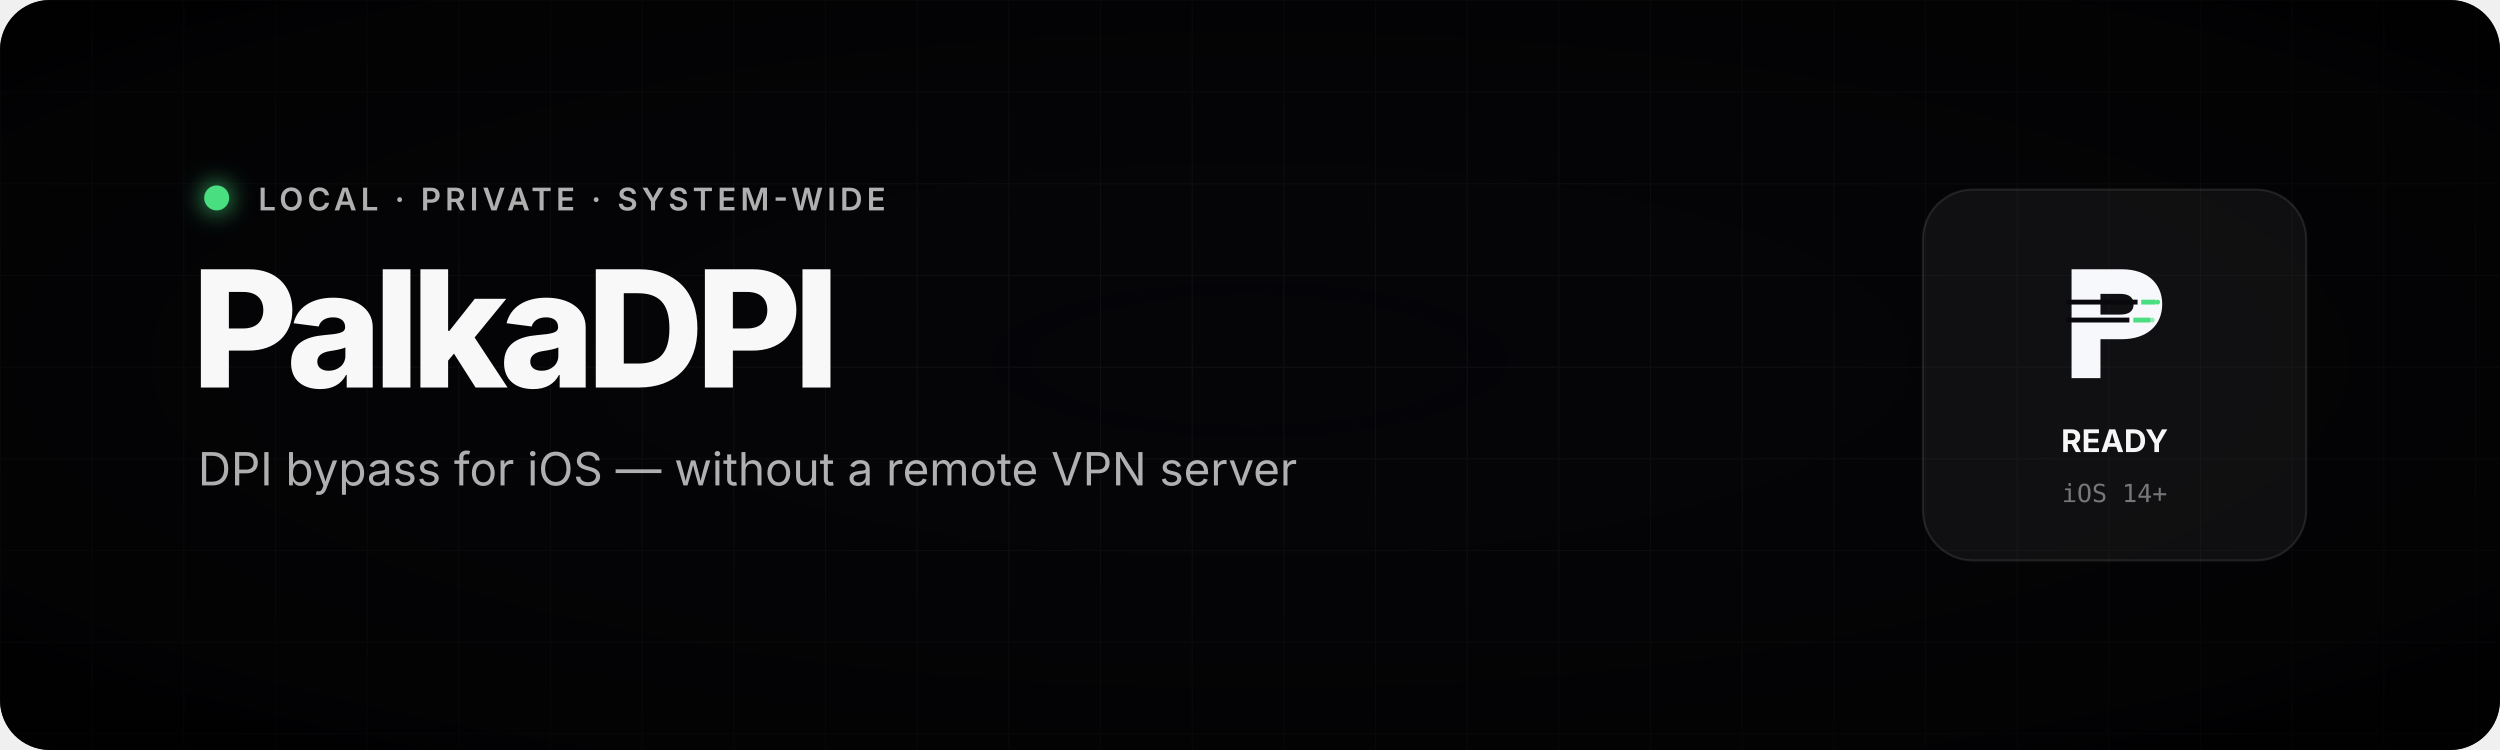
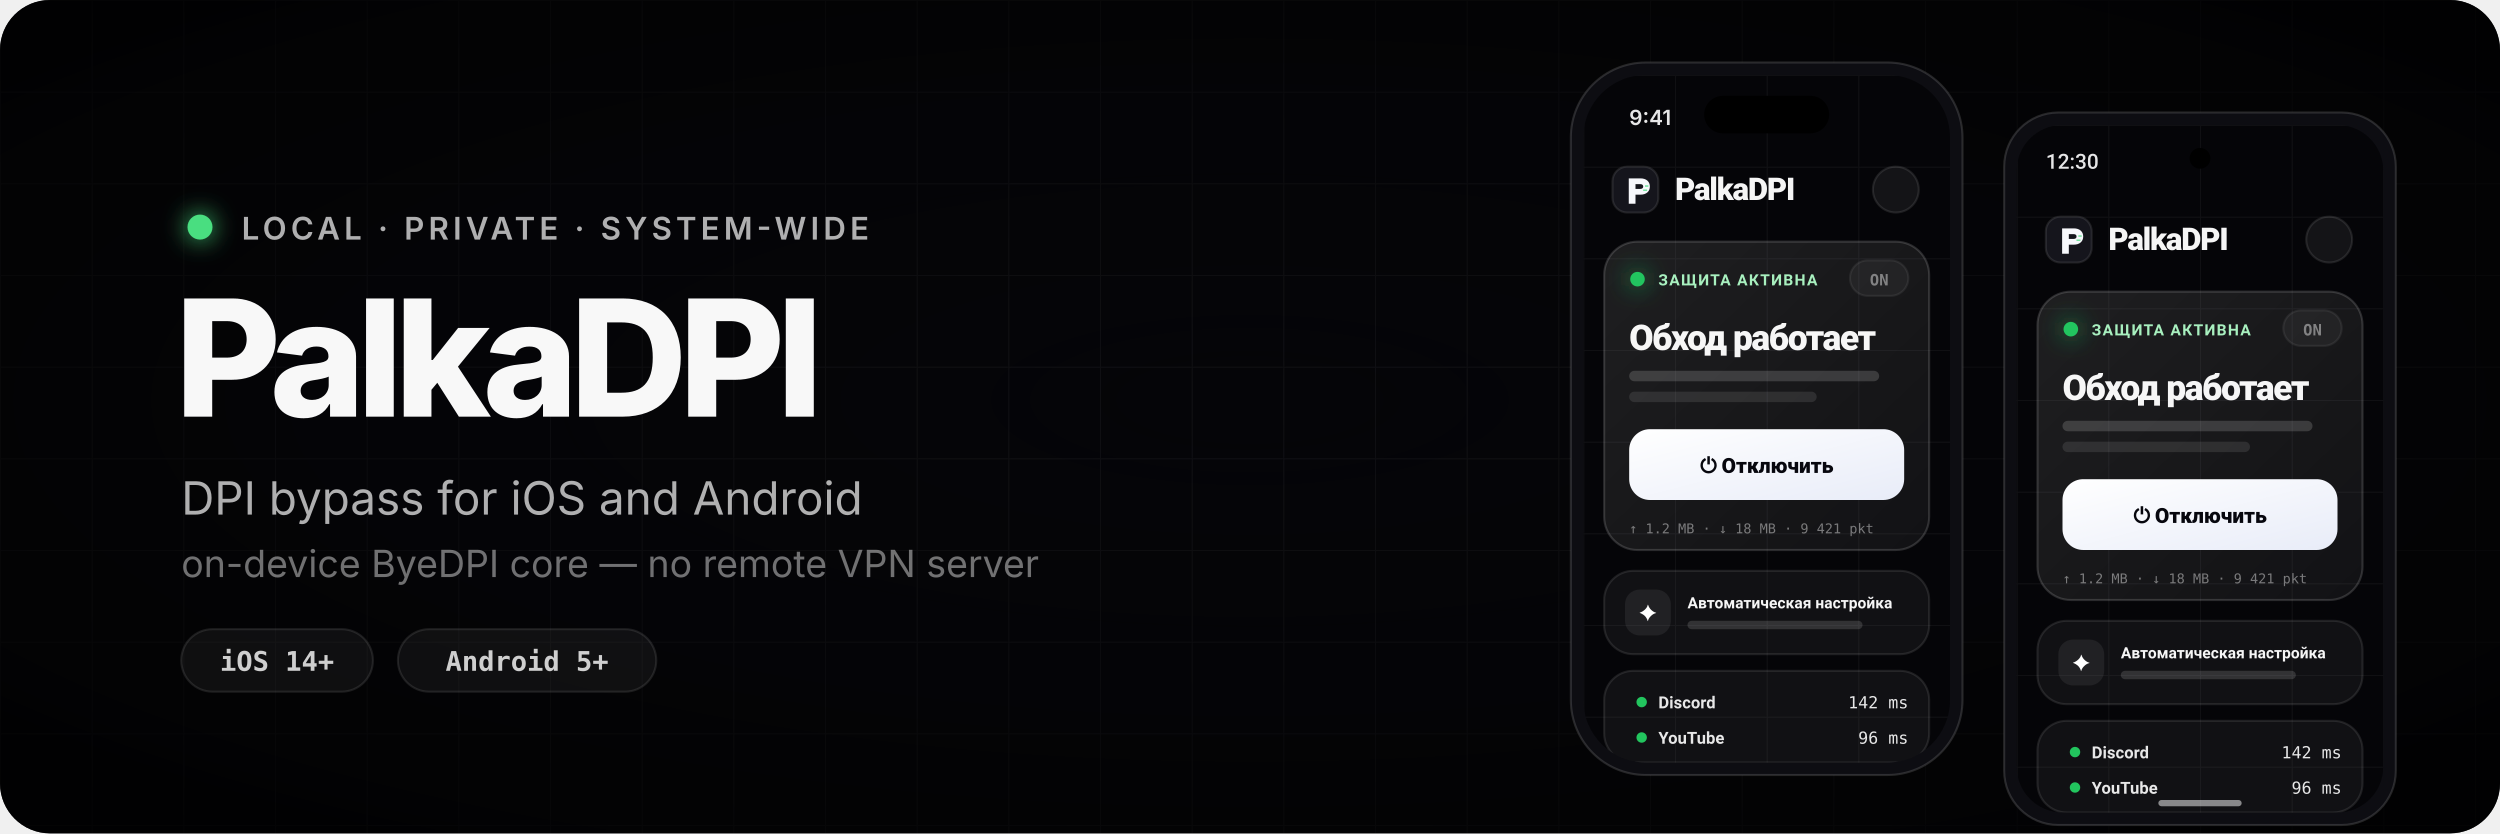
- <svg xmlns="http://www.w3.org/2000/svg" width="1200" height="360" viewBox="0 0 1200 360" role="img" aria-labelledby="title desc">
+ <svg xmlns="http://www.w3.org/2000/svg" width="1200" height="400" viewBox="0 0 1200 400" role="img" aria-labelledby="title desc">
  <defs>
    <pattern id="grid" width="44" height="44" patternUnits="userSpaceOnUse">
      <path d="M44 0H0V44" fill="none" stroke="#ffffff" stroke-opacity=".045" stroke-width="1" />
    </pattern>
    <radialGradient id="vignette" cx="50%" cy="48%" r="68%">
      <stop offset="0" stop-color="#050508" stop-opacity="0" />
      <stop offset="1" stop-color="#000000" stop-opacity=".78" />
    </radialGradient>
    <linearGradient id="button" x1="0" y1="0" x2="1" y2="1">
      <stop offset="0" stop-color="#ffffff" />
      <stop offset="1" stop-color="#e8ecf8" />
    </linearGradient>
+     <linearGradient id="card" x1="0" y1="0" x2="1" y2="1">
+       <stop offset="0" stop-color="#ffffff" stop-opacity=".10" />
+       <stop offset="1" stop-color="#ffffff" stop-opacity=".05" />
+     </linearGradient>
    <filter id="glow" x="-200%" y="-200%" width="500%" height="500%">
      <feGaussianBlur stdDeviation="6" result="blur" />
      <feMerge>
        <feMergeNode in="blur" />
        <feMergeNode in="SourceGraphic" />
      </feMerge>
    </filter>
+     <clipPath id="iphone">
+       <rect width="176" height="330" rx="30" />
+     </clipPath>
+     <clipPath id="android">
+       <rect width="176" height="330" rx="22" />
+     </clipPath>
+     <g id="screen">
+       <rect width="176" height="330" fill="#050508" />
+       <rect width="176" height="330" fill="url(#grid)" />
+       <g transform="translate(14 44)">
+         <rect width="22" height="22" rx="7" fill="#15151c" stroke="#ffffff" stroke-opacity=".1" />
+         <g transform="translate(4 3) scale(.017)">
+           <path fill="#f7f8fc" fill-rule="evenodd" d="M224 154h330c164 0 266 90 266 230S718 614 554 614H414v256H224V154Zm190 162v136h132c56 0 86-24 86-68s-30-68-86-68H414Z" />
+           <path d="M682 354h96v32h-96zM630 472h112v32H630z" fill="#4ade80" />
+         </g>
+         <text x="30" y="16" fill="#fff" fill-opacity=".96" font-family="-apple-system,BlinkMacSystemFont,Segoe UI,Roboto,sans-serif" font-size="15" font-weight="800" letter-spacing="-.6">PalkaDPI</text>
+         <circle cx="136" cy="11" r="11" fill="#ffffff" fill-opacity=".06" stroke="#ffffff" stroke-opacity=".1" />
+       </g>
+       <g transform="translate(10 80)">
+         <rect width="156" height="148" rx="16" fill="url(#card)" stroke="#ffffff" stroke-opacity=".15" />
+         <circle cx="16" cy="18" r="3.5" fill="#22c55e" filter="url(#glow)" />
+         <text x="26" y="21" fill="#a8f0bf" font-family="-apple-system,BlinkMacSystemFont,Segoe UI,Roboto,sans-serif" font-size="7.5" font-weight="700" letter-spacing=".6">ЗАЩИТА АКТИВНА</text>
+         <rect x="118" y="9" width="28" height="17" rx="8.5" fill="#ffffff" fill-opacity=".05" stroke="#ffffff" stroke-opacity=".07" />
+         <text x="132" y="21" text-anchor="middle" fill="#ffffff" fill-opacity=".43" font-family="ui-monospace,Menlo,monospace" font-size="7.5" font-weight="600">ON</text>
+         <text x="12" y="52" fill="#fff" fill-opacity=".96" font-family="-apple-system,BlinkMacSystemFont,Segoe UI,Roboto,sans-serif" font-size="17" font-weight="800" letter-spacing="-.7">Обход работает</text>
+         <rect x="12" y="62" width="120" height="5" rx="2.5" fill="#ffffff" fill-opacity=".16" />
+         <rect x="12" y="72" width="90" height="5" rx="2.5" fill="#ffffff" fill-opacity=".10" />
+         <rect x="12" y="90" width="132" height="34" rx="10" fill="url(#button)" />
+         <text x="78" y="111" text-anchor="middle" fill="#07070e" font-family="-apple-system,BlinkMacSystemFont,Segoe UI,Roboto,sans-serif" font-size="10" font-weight="800">⏻  Отключить</text>
+         <text x="12" y="140" fill="#ffffff" fill-opacity=".43" font-family="ui-monospace,Menlo,monospace" font-size="6.5">↑ 1.2 MB · ↓ 18 MB · 9 421 pkt</text>
+       </g>
+       <g transform="translate(10 238)">
+         <rect width="156" height="40" rx="14" fill="#ffffff" fill-opacity=".05" stroke="#ffffff" stroke-opacity=".10" />
+         <rect x="10" y="9" width="22" height="22" rx="7" fill="#ffffff" fill-opacity=".07" />
+         <text x="21" y="24" text-anchor="middle" fill="#fff" font-size="11">✦</text>
+         <text x="40" y="18" fill="#fff" fill-opacity=".96" font-family="-apple-system,BlinkMacSystemFont,Segoe UI,Roboto,sans-serif" font-size="7.5" font-weight="700">Автоматическая настройка</text>
+         <rect x="40" y="24" width="84" height="4" rx="2" fill="#ffffff" fill-opacity=".14" />
+       </g>
+       <g transform="translate(10 286)">
+         <rect width="156" height="44" rx="14" fill="#ffffff" fill-opacity=".05" stroke="#ffffff" stroke-opacity=".10" />
+         <circle cx="18" cy="15" r="2.5" fill="#22c55e" />
+         <text x="26" y="18" fill="#fff" fill-opacity=".9" font-family="-apple-system,BlinkMacSystemFont,Segoe UI,Roboto,sans-serif" font-size="8" font-weight="600">Discord</text>
+         <text x="146" y="18" text-anchor="end" fill="#fff" fill-opacity=".9" font-family="ui-monospace,Menlo,monospace" font-size="8">142 ms</text>
+         <circle cx="18" cy="32" r="2.5" fill="#22c55e" />
+         <text x="26" y="35" fill="#fff" fill-opacity=".9" font-family="-apple-system,BlinkMacSystemFont,Segoe UI,Roboto,sans-serif" font-size="8" font-weight="600">YouTube</text>
+         <text x="146" y="35" text-anchor="end" fill="#fff" fill-opacity=".9" font-family="ui-monospace,Menlo,monospace" font-size="8">96 ms</text>
+       </g>
+     </g>
  </defs>
-   <rect width="1200" height="360" rx="24" fill="#050508" />
-   <rect width="1200" height="360" rx="24" fill="url(#grid)" />
-   <rect width="1200" height="360" rx="24" fill="url(#vignette)" />
-   <g transform="translate(92 82)">
+   <rect width="1200" height="400" rx="24" fill="#050508" />
+   <rect width="1200" height="400" rx="24" fill="url(#grid)" />
+   <rect width="1200" height="400" rx="24" fill="url(#vignette)" />
+   <g transform="translate(84 96)">
    <circle cx="12" cy="13" r="6" fill="#4ade80" filter="url(#glow)" />
    <text x="32" y="19" fill="#ffffff" fill-opacity=".68" font-family="-apple-system,BlinkMacSystemFont,Segoe UI,sans-serif" font-size="15" font-weight="600" letter-spacing="2">LOCAL · PRIVATE · SYSTEM-WIDE</text>
    <text x="0" y="104" fill="#ffffff" fill-opacity=".97" font-family="-apple-system,BlinkMacSystemFont,Segoe UI,sans-serif" font-size="78" font-weight="800" letter-spacing="-4">PalkaDPI</text>
-     <text x="3" y="151" fill="#ffffff" fill-opacity=".68" font-family="-apple-system,BlinkMacSystemFont,Segoe UI,sans-serif" font-size="22">DPI bypass for iOS — without a remote VPN server</text>
+     <text x="3" y="151" fill="#ffffff" fill-opacity=".68" font-family="-apple-system,BlinkMacSystemFont,Segoe UI,sans-serif" font-size="22">DPI bypass for iOS and Android</text>
+     <text x="3" y="181" fill="#ffffff" fill-opacity=".43" font-family="-apple-system,BlinkMacSystemFont,Segoe UI,sans-serif" font-size="18">on-device ByeDPI core — no remote VPN server</text>
+     <g transform="translate(3 206)" font-family="ui-monospace,SFMono-Regular,Menlo,monospace" font-size="13" font-weight="600">
+       <rect width="92" height="30" rx="15" fill="#ffffff" fill-opacity=".05" stroke="#ffffff" stroke-opacity=".10" />
+       <text x="46" y="20" text-anchor="middle" fill="#ffffff" fill-opacity=".8">iOS 14+</text>
+       <rect x="104" width="124" height="30" rx="15" fill="#ffffff" fill-opacity=".05" stroke="#ffffff" stroke-opacity=".10" />
+       <text x="166" y="20" text-anchor="middle" fill="#ffffff" fill-opacity=".8">Android 5+</text>
+     </g>
  </g>
-   <g transform="translate(923 91)">
-     <rect width="184" height="178" rx="24" fill="#ffffff" fill-opacity=".05" stroke="#ffffff" stroke-opacity=".10" />
-     <g transform="translate(55 27) scale(.073)">
-       <path fill="#f7f8fc" fill-rule="evenodd" d="M224 154h330c164 0 266 90 266 230S718 614 554 614H414v256H224V154Zm190 162v136h132c56 0 86-24 86-68s-30-68-86-68H414Z" />
-       <path d="M190 354h468v32H190zM190 472h414v32H190z" fill="#09090d" />
-       <path d="M682 354h96v32h-96zM630 472h112v32H630z" fill="#4ade80" />
-       <circle cx="790" cy="370" r="16" fill="#4ade80" />
-       <circle cx="754" cy="488" r="16" fill="#4ade80" fill-opacity=".58" />
+   <g transform="translate(760 36)">
+     <rect x="-6" y="-6" width="188" height="342" rx="36" fill="#0d0d12" stroke="#ffffff" stroke-opacity=".14" />
+     <g clip-path="url(#iphone)">
+       <use href="#screen" />
    </g>
-     <text x="92" y="126" text-anchor="middle" fill="#ffffff" fill-opacity=".96" font-family="-apple-system,BlinkMacSystemFont,Segoe UI,sans-serif" font-size="15" font-weight="700">READY</text>
-     <text x="92" y="150" text-anchor="middle" fill="#ffffff" fill-opacity=".43" font-family="ui-monospace,SFMono-Regular,Menlo,monospace" font-size="12">iOS 14+</text>
+     <rect x="58" y="10" width="60" height="18" rx="9" fill="#000" />
+     <text x="22" y="24" fill="#fff" fill-opacity=".9" font-family="-apple-system,BlinkMacSystemFont,sans-serif" font-size="10" font-weight="600">9:41</text>
+   </g>
+   <g transform="translate(968 60)">
+     <rect x="-6" y="-6" width="188" height="342" rx="26" fill="#0d0d12" stroke="#ffffff" stroke-opacity=".14" />
+     <g clip-path="url(#android)">
+       <use href="#screen" />
+     </g>
+     <circle cx="88" cy="16" r="5" fill="#000" />
+     <text x="14" y="21" fill="#fff" fill-opacity=".9" font-family="Roboto,-apple-system,sans-serif" font-size="10" font-weight="500">12:30</text>
+     <rect x="68" y="324" width="40" height="3" rx="1.5" fill="#ffffff" fill-opacity=".5" />
  </g>
</svg>
